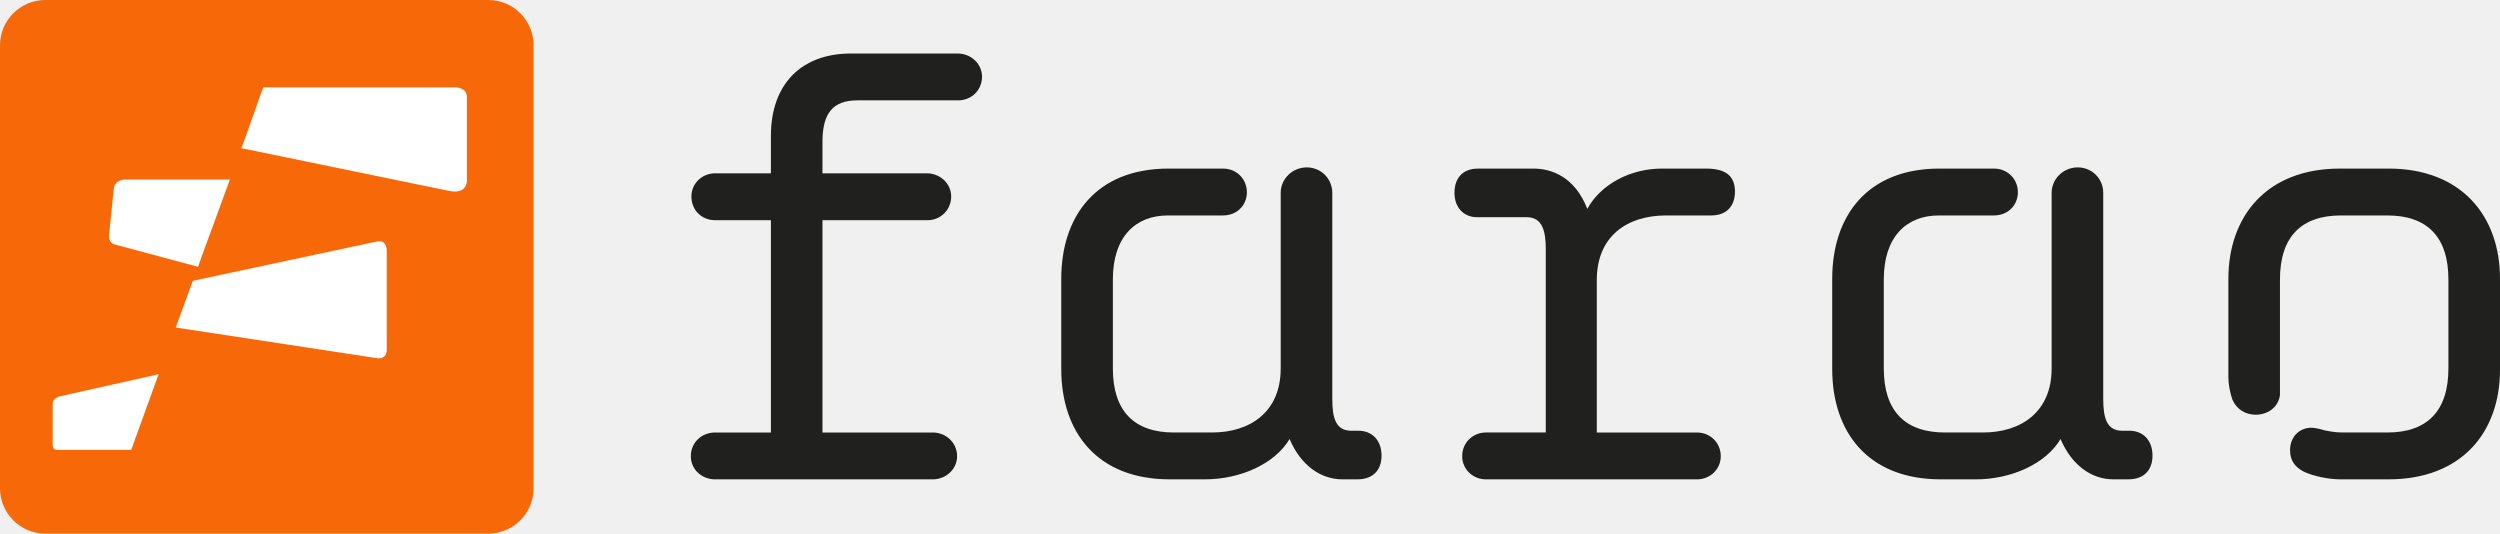
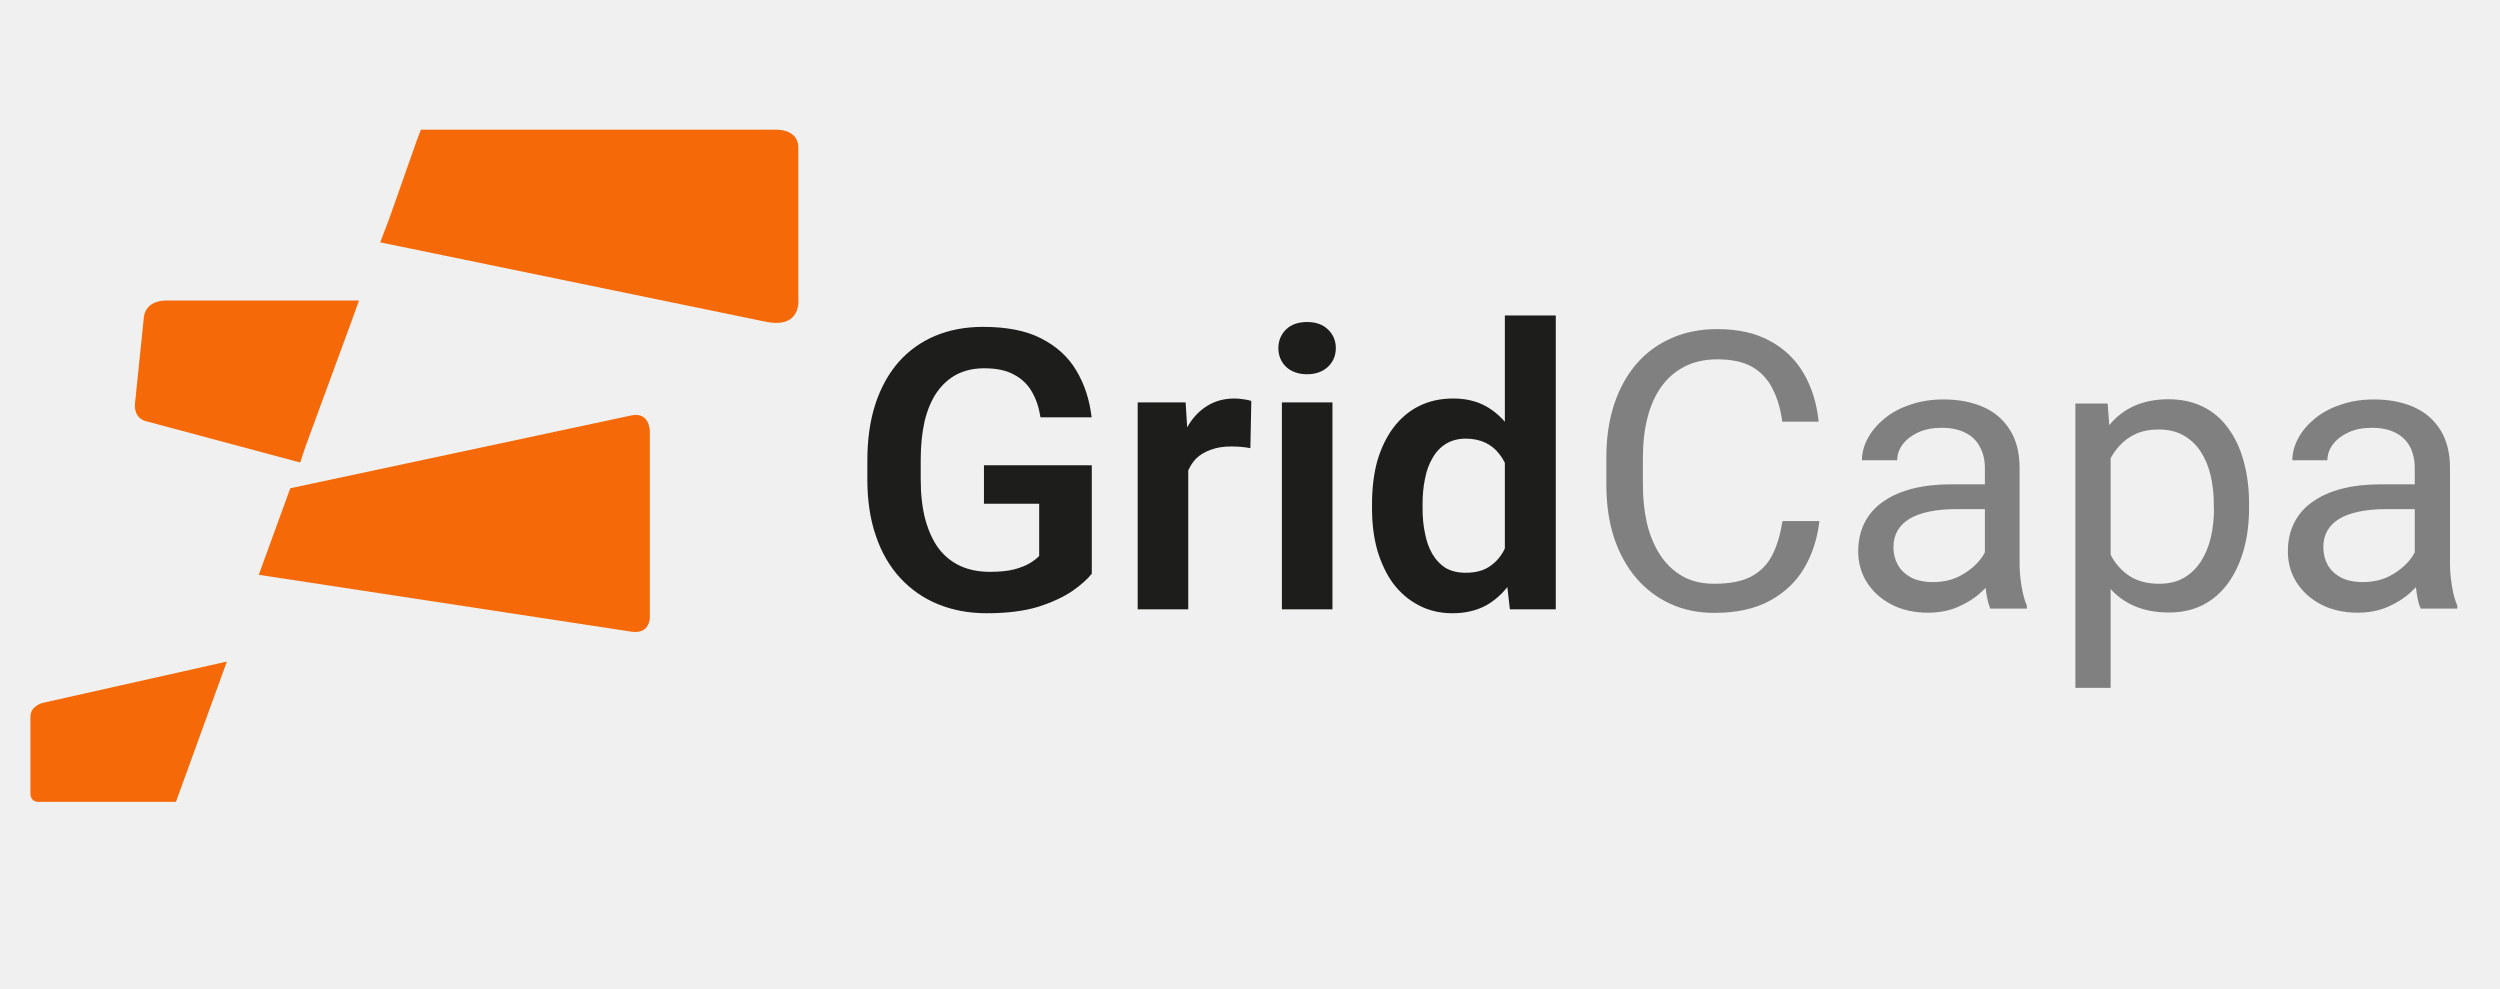
- <svg xmlns="http://www.w3.org/2000/svg" version="1.1" id="Layer_1" x="0px" y="0px" width="529.266px" height="112.968px" viewBox="0 0 264.633 56.484" enable-background="new 0 0 264.633 56.484" xml:space="preserve">
-   <path fill="#20201E" d="M101.375,5.664c1.38,0,2.574,1.068,2.574,2.451c0,1.443-1.129,2.508-2.512,2.508H90.766  c-2.573,0-3.705,1.32-3.705,4.393v3.33H98.11c1.381,0,2.576,1.066,2.576,2.447c0,1.445-1.132,2.516-2.512,2.516H87.061v22.473  h11.678c1.382,0,2.574,1.066,2.574,2.51c0,1.379-1.192,2.449-2.574,2.449h-23.04c-1.444,0-2.573-1.07-2.573-2.449  c0-1.443,1.129-2.51,2.573-2.51h5.903V23.309h-5.903c-1.444,0-2.511-1.07-2.511-2.516c0-1.381,1.131-2.447,2.511-2.447h5.903v-3.957  c0-5.523,3.262-8.725,8.474-8.725H101.375z M143.667,50.74h-1.571c-2.26,0-4.394-1.443-5.588-4.27  c-1.567,2.637-5.209,4.27-8.976,4.27h-3.706c-7.72,0-11.489-5.023-11.489-11.68V29.52c0-6.654,3.707-11.676,11.364-11.676h5.776  c1.381,0,2.51,1.068,2.51,2.512c0,1.381-1.067,2.449-2.51,2.449h-5.838c-3.452,0-5.839,2.26-5.839,6.777v9.42  c0,4.518,2.26,6.779,6.465,6.779h4.02c4.079,0,7.281-2.197,7.281-6.779V20.42c0-1.508,1.256-2.701,2.762-2.701  c1.507,0,2.699,1.193,2.699,2.701v21.781c0,1.945,0.315,3.393,2.01,3.393h0.753c1.443,0,2.449,1.002,2.449,2.635  C146.241,49.611,145.488,50.74,143.667,50.74z M157.286,50.74c-1.38,0-2.51-1.07-2.51-2.449c0-1.443,1.13-2.51,2.51-2.51h6.341  V26.383c0-1.945-0.376-3.391-2.007-3.391h-5.276c-1.38,0-2.384-1.004-2.384-2.572c0-1.447,0.753-2.576,2.512-2.576h5.837  c1.947,0,4.396,0.879,5.713,4.268c1.444-2.635,4.583-4.268,7.91-4.268h4.646c2.069,0,3.073,0.754,3.073,2.447  c0,1.445-0.814,2.514-2.51,2.514h-4.771c-4.141,0-7.344,2.197-7.344,6.842v16.135h10.611c1.379,0,2.512,1.066,2.512,2.51  c0,1.379-1.133,2.449-2.512,2.449H157.286z M225.272,50.74h-1.568c-2.26,0-4.395-1.443-5.586-4.27c-1.57,2.637-5.213,4.27-8.98,4.27  h-3.703c-7.721,0-11.49-5.023-11.49-11.68V29.52c0-6.654,3.705-11.676,11.365-11.676h5.775c1.383,0,2.514,1.068,2.514,2.512  c0,1.381-1.068,2.449-2.514,2.449h-5.836c-3.453,0-5.844,2.26-5.844,6.777v9.42c0,4.518,2.264,6.779,6.469,6.779h4.021  c4.076,0,7.277-2.197,7.277-6.779V20.42c0-1.508,1.258-2.701,2.764-2.701c1.508,0,2.699,1.193,2.699,2.701v21.781  c0,1.945,0.314,3.393,2.012,3.393h0.752c1.445,0,2.449,1.002,2.449,2.635C227.848,49.611,227.094,50.74,225.272,50.74z   M238.768,43.898c-1.068,0-2.014-0.566-2.451-1.572c-0.25-0.688-0.436-1.631-0.436-2.387V29.52c0-6.654,4.08-11.676,11.801-11.676  h5.146c7.727,0,11.805,5.021,11.805,11.676v9.605c0,6.656-4.078,11.615-11.805,11.615h-5.084c-1.191,0-2.822-0.314-3.893-0.818  c-0.941-0.5-1.441-1.189-1.441-2.26c0-1.441,1.002-2.385,2.258-2.385c0.254,0,0.564,0.064,0.879,0.127  c0.752,0.252,1.758,0.377,2.385,0.377h4.771c4.209,0,6.469-2.262,6.469-6.779v-9.42c0-4.518-2.26-6.777-6.469-6.777h-4.896  c-4.205,0-6.465,2.26-6.465,6.777v12.244C241.155,43.145,240.024,43.898,238.768,43.898z" />
-   <g>
-     <path fill="#F76908" d="M56.482,51.68c0,2.652-2.15,4.805-4.803,4.805H4.804C2.15,56.484,0,54.332,0,51.68V4.803   C0,2.15,2.15,0,4.804,0h46.875c2.653,0,4.803,2.15,4.803,4.803V51.68z" />
-     <g>
-       <path fill="#FFFFFF" d="M27.873,9.247h20.279c0,0,1.269-0.049,1.269,1.027v8.591c0,0,0.249,1.784-1.892,1.343l-21.979-4.523    l0.504-1.349l1.579-4.472" />
-       <path fill="#FFFFFF" d="M20.41,29.724l19.414-4.147c1.118-0.271,1.113,0.886,1.113,0.886v10.639c0,0,0.008,0.957-1.039,0.811    L18.604,34.67" />
-       <path fill="#FFFFFF" d="M13.889,47.618H6.138c0,0-0.56,0.09-0.56-0.51v-4.336c0-0.657,0.724-0.81,0.724-0.81l10.487-2.351" />
-       <path fill="#FFFFFF" d="M21.288,27.318l2.676-7.305l0.371-1.011l-10.973,0.001c0,0-1.205-0.074-1.312,0.968l-0.501,4.862    c-0.097,0.938,0.632,1.055,0.632,1.055l8.787,2.354" />
+ <svg xmlns="http://www.w3.org/2000/svg" width="134" height="53">
+   <defs>
+     <clipPath id="clip0_1595_56979">
+       <rect fill="white" height="53" id="svg_1" width="133.7" />
+     </clipPath>
+   </defs>
+   <g class="layer">
+     <g clip-path="url(#clip0_1595_56979)" id="svg_2">
+       <g id="svg_17" transform="matrix(1, 0, 0, 1, 0, 0)">
+         <path d="m22.56,6.95l19.04,0c0,0 1.19,-0.05 1.19,0.96l0,8.07c0,0 0.23,1.68 -1.77,1.26l-20.64,-4.25l0.48,-1.26l1.48,-4.2" fill="#F56908" id="svg_18" />
+         <path d="m15.56,26.17l18.22,-3.89c1.05,-0.26 1.05,0.83 1.05,0.83l0,9.99c0,0 0.01,0.9 -0.97,0.76l-19.99,-3.05" fill="#F56908" id="svg_19" />
+         <path d="m9.43,42.98l-7.28,0c0,0 -0.52,0.09 -0.52,-0.48l0,-4.07c0,-0.62 0.68,-0.76 0.68,-0.76l9.85,-2.21" fill="#F56908" id="svg_20" />
+         <path d="m16.38,23.92l2.52,-6.86l0.34,-0.95l-10.3,0c0,0 -1.13,-0.07 -1.23,0.91l-0.47,4.57c-0.09,0.88 0.6,0.99 0.6,0.99l8.25,2.21" fill="#F56908" id="svg_21" />
+       </g>
+       <path d="m58.52,24.94l0,5.81c-0.22,0.28 -0.56,0.59 -1.03,0.92c-0.47,0.32 -1.08,0.61 -1.83,0.85c-0.75,0.23 -1.67,0.35 -2.77,0.35c-0.95,0 -1.81,-0.16 -2.6,-0.48c-0.79,-0.32 -1.46,-0.79 -2.03,-1.4c-0.57,-0.62 -1.01,-1.37 -1.31,-2.26c-0.31,-0.89 -0.46,-1.9 -0.46,-3.04l0,-0.99c0,-1.14 0.14,-2.15 0.43,-3.04c0.29,-0.89 0.71,-1.64 1.25,-2.26c0.54,-0.61 1.2,-1.08 1.96,-1.4c0.76,-0.32 1.62,-0.48 2.56,-0.48c1.26,0 2.3,0.2 3.12,0.62c0.82,0.42 1.45,0.99 1.88,1.72c0.44,0.73 0.71,1.56 0.82,2.51l-2.74,0c-0.08,-0.52 -0.23,-0.98 -0.46,-1.37c-0.22,-0.39 -0.54,-0.7 -0.96,-0.92c-0.41,-0.23 -0.94,-0.34 -1.6,-0.34c-0.55,0 -1.04,0.11 -1.47,0.33c-0.42,0.22 -0.77,0.54 -1.06,0.95c-0.29,0.42 -0.51,0.94 -0.66,1.55c-0.14,0.62 -0.21,1.32 -0.21,2.11l0,1.01c0,0.8 0.08,1.51 0.24,2.13c0.17,0.62 0.4,1.14 0.71,1.56c0.31,0.42 0.7,0.73 1.16,0.95c0.46,0.21 0.99,0.32 1.58,0.32c0.53,0 0.97,-0.04 1.32,-0.13c0.36,-0.1 0.64,-0.21 0.85,-0.34c0.21,-0.13 0.38,-0.26 0.49,-0.38l0,-2.8l-2.96,0l0,-2.06l5.78,0zm5.17,-1.11l0,8.83l-2.71,0l0,-11.09l2.57,0l0.14,2.26zm3.38,-2.34l-0.05,2.53c-0.15,-0.03 -0.32,-0.05 -0.51,-0.07c-0.18,-0.01 -0.36,-0.02 -0.52,-0.02c-0.42,0 -0.78,0.06 -1.1,0.18c-0.31,0.11 -0.58,0.27 -0.79,0.48c-0.2,0.21 -0.36,0.47 -0.47,0.78c-0.11,0.3 -0.17,0.64 -0.18,1.02l-0.59,-0.07c0,-0.7 0.07,-1.35 0.22,-1.96c0.14,-0.6 0.35,-1.12 0.62,-1.57c0.28,-0.46 0.62,-0.8 1.03,-1.05c0.41,-0.25 0.89,-0.38 1.43,-0.38c0.15,0 0.31,0.01 0.48,0.04c0.18,0.02 0.32,0.05 0.43,0.09zm4.35,0.08l0,11.09l-2.71,0l0,-11.09l2.71,0zm-2.9,-2.91c0,-0.4 0.14,-0.73 0.41,-1c0.28,-0.27 0.66,-0.4 1.13,-0.4c0.47,0 0.84,0.13 1.12,0.4c0.28,0.27 0.42,0.6 0.42,1c0,0.4 -0.14,0.73 -0.42,1c-0.28,0.26 -0.65,0.4 -1.12,0.4c-0.47,0 -0.85,-0.14 -1.13,-0.4c-0.27,-0.27 -0.41,-0.6 -0.41,-1zm12.14,11.64l0,-13.39l2.73,0l0,15.75l-2.46,0l-0.27,-2.36zm-7.12,-3.05l0,-0.22c0,-0.85 0.09,-1.62 0.28,-2.31c0.2,-0.69 0.49,-1.29 0.86,-1.79c0.38,-0.5 0.83,-0.89 1.37,-1.16c0.54,-0.27 1.15,-0.41 1.83,-0.41c0.67,0 1.24,0.13 1.74,0.4c0.49,0.27 0.92,0.65 1.27,1.14c0.35,0.49 0.64,1.08 0.85,1.75c0.21,0.67 0.36,1.41 0.46,2.22l0,0.58c-0.1,0.79 -0.25,1.51 -0.46,2.16c-0.21,0.66 -0.5,1.24 -0.85,1.73c-0.35,0.48 -0.78,0.86 -1.27,1.13c-0.5,0.26 -1.09,0.4 -1.76,0.4c-0.67,0 -1.28,-0.14 -1.82,-0.43c-0.54,-0.28 -0.99,-0.67 -1.37,-1.17c-0.37,-0.51 -0.65,-1.11 -0.85,-1.79c-0.19,-0.68 -0.28,-1.43 -0.28,-2.23zm2.71,-0.22l0,0.22c0,0.47 0.04,0.92 0.13,1.34c0.08,0.42 0.21,0.79 0.4,1.11c0.18,0.31 0.42,0.56 0.7,0.74c0.3,0.17 0.65,0.26 1.07,0.26c0.53,0 0.97,-0.11 1.31,-0.35c0.35,-0.24 0.62,-0.56 0.81,-0.97c0.19,-0.42 0.32,-0.89 0.37,-1.41l0,-1.61c-0.03,-0.41 -0.1,-0.79 -0.21,-1.13c-0.11,-0.35 -0.27,-0.65 -0.48,-0.91c-0.19,-0.25 -0.44,-0.45 -0.73,-0.59c-0.3,-0.14 -0.65,-0.22 -1.05,-0.22c-0.42,0 -0.77,0.1 -1.07,0.28c-0.29,0.18 -0.53,0.43 -0.71,0.75c-0.19,0.32 -0.33,0.69 -0.41,1.12c-0.09,0.42 -0.13,0.88 -0.13,1.37z" fill="#1D1D1B" id="svg_22" />
+       <g fill="#808080" fill-rule="nonzero" font-size="9pt" id="svgGroup" stroke="#808080" stroke-linecap="round" stroke-width="0.00mm">
+         <path d="m95.57,27.93l1.95,0q-0.16,1.4 -0.81,2.51q-0.65,1.11 -1.85,1.76q-1.19,0.65 -2.97,0.65q-1.31,0 -2.37,-0.49q-1.06,-0.49 -1.83,-1.39q-0.76,-0.9 -1.18,-2.16q-0.41,-1.26 -0.41,-2.82l0,-1.47q0,-1.56 0.41,-2.82q0.41,-1.26 1.19,-2.18q0.77,-0.9 1.88,-1.39q1.09,-0.49 2.47,-0.49q1.68,0 2.83,0.64q1.16,0.63 1.8,1.74q0.65,1.11 0.8,2.58l-1.95,0q-0.14,-1.04 -0.53,-1.78q-0.38,-0.75 -1.09,-1.16q-0.71,-0.4 -1.86,-0.4q-0.99,0 -1.74,0.38q-0.75,0.38 -1.25,1.07q-0.5,0.69 -0.75,1.66q-0.25,0.97 -0.25,2.14l0,1.5q0,1.09 0.22,2.05q0.23,0.95 0.7,1.68q0.47,0.72 1.19,1.14q0.72,0.41 1.71,0.41q1.25,0 1.99,-0.39q0.74,-0.4 1.12,-1.14q0.38,-0.74 0.54,-1.78l0.02,-0.03zm10.82,2.83l0,-5.67q0,-0.65 -0.27,-1.14q-0.25,-0.49 -0.77,-0.75q-0.52,-0.27 -1.28,-0.27q-0.71,0 -1.24,0.24q-0.53,0.24 -0.84,0.64q-0.3,0.39 -0.3,0.86l-1.89,0q0,-0.59 0.31,-1.17q0.31,-0.58 0.88,-1.05q0.57,-0.48 1.38,-0.75q0.81,-0.29 1.8,-0.29q1.2,0 2.12,0.4q0.92,0.4 1.44,1.23q0.52,0.82 0.52,2.05l0,5.13q0,0.55 0.1,1.17q0.1,0.63 0.29,1.07l0,0.16l-1.96,0q-0.14,-0.33 -0.22,-0.87q-0.08,-0.54 -0.08,-1.01l0.02,0.01zm23.04,0l0,-5.67q0,-0.65 -0.25,-1.14q-0.27,-0.49 -0.77,-0.75q-0.52,-0.27 -1.28,-0.27q-0.71,0 -1.24,0.24q-0.53,0.24 -0.84,0.64q-0.3,0.39 -0.3,0.86l-1.88,0q0,-0.59 0.31,-1.17q0.31,-0.58 0.88,-1.05q0.57,-0.48 1.38,-0.75q0.81,-0.29 1.8,-0.29q1.2,0 2.12,0.4q0.92,0.4 1.44,1.23q0.52,0.82 0.52,2.05l0,5.13q0,0.55 0.1,1.17q0.1,0.63 0.29,1.07l0,0.16l-1.96,0q-0.15,-0.33 -0.22,-0.87q-0.08,-0.54 -0.08,-1.01l0,0.01zm-24.89,-4.8l2.19,0l0.02,1.33l-1.9,0q-0.81,0 -1.43,0.13q-0.64,0.13 -1.06,0.38q-0.42,0.25 -0.65,0.64q-0.22,0.38 -0.22,0.89q0,0.52 0.23,0.94q0.23,0.42 0.71,0.68q0.48,0.25 1.17,0.25q0.87,0 1.53,-0.37q0.66,-0.37 1.05,-0.89q0.39,-0.53 0.42,-1.03l0.81,0.9q-0.07,0.42 -0.38,0.94q-0.32,0.52 -0.84,0.99q-0.52,0.48 -1.24,0.79q-0.72,0.31 -1.61,0.31q-1.11,0 -1.96,-0.44q-0.84,-0.44 -1.31,-1.18q-0.47,-0.74 -0.47,-1.66q0,-0.88 0.35,-1.56q0.35,-0.68 1,-1.12q0.65,-0.46 1.57,-0.69q0.91,-0.23 2.05,-0.23l-0.02,0zm23.04,0l2.19,0l0.02,1.33l-1.9,0q-0.81,0 -1.43,0.13q-0.64,0.13 -1.06,0.38q-0.42,0.25 -0.65,0.64q-0.22,0.38 -0.22,0.89q0,0.52 0.23,0.94q0.23,0.42 0.71,0.68q0.48,0.25 1.17,0.25q0.87,0 1.53,-0.37q0.66,-0.37 1.05,-0.89q0.39,-0.53 0.42,-1.03l0.81,0.9q-0.07,0.42 -0.39,0.94q-0.32,0.52 -0.84,0.99q-0.52,0.48 -1.24,0.79q-0.72,0.31 -1.61,0.31q-1.11,0 -1.96,-0.44q-0.84,-0.44 -1.31,-1.18q-0.47,-0.74 -0.47,-1.66q0,-0.88 0.35,-1.56q0.35,-0.68 1,-1.12q0.65,-0.46 1.57,-0.69q0.91,-0.23 2.05,-0.23l-0.01,0zm-14.61,-4.33l0.16,2.11l0,13.13l-1.89,0l0,-15.24l1.73,0zm7.58,5.41l0,0.21q0,1.2 -0.29,2.23q-0.29,1.02 -0.83,1.77q-0.54,0.75 -1.34,1.17q-0.8,0.41 -1.83,0.41q-1.05,0 -1.86,-0.35q-0.81,-0.35 -1.36,-1.01q-0.56,-0.66 -0.89,-1.58q-0.33,-0.92 -0.46,-2.09l0,-1.14q0.13,-1.22 0.46,-2.19q0.34,-0.97 0.89,-1.66q0.55,-0.69 1.35,-1.05q0.8,-0.36 1.84,-0.36q1.04,0 1.85,0.4q0.81,0.4 1.35,1.15q0.55,0.74 0.83,1.77q0.29,1.03 0.29,2.29l0,0.01zm-1.89,0.21l0,-0.21q0,-0.83 -0.17,-1.55q-0.17,-0.73 -0.53,-1.28q-0.36,-0.55 -0.92,-0.87q-0.56,-0.32 -1.33,-0.32q-0.71,0 -1.24,0.24q-0.52,0.24 -0.89,0.66q-0.37,0.41 -0.59,0.93q-0.22,0.52 -0.34,1.08l0,2.63q0.2,0.71 0.57,1.34q0.37,0.63 0.98,1.01q0.62,0.38 1.54,0.38q0.76,0 1.32,-0.32q0.55,-0.32 0.91,-0.88q0.36,-0.56 0.53,-1.28q0.17,-0.73 0.17,-1.55l0,-0.01z" id="svg_3" />
+       </g>
    </g>
  </g>
</svg>
